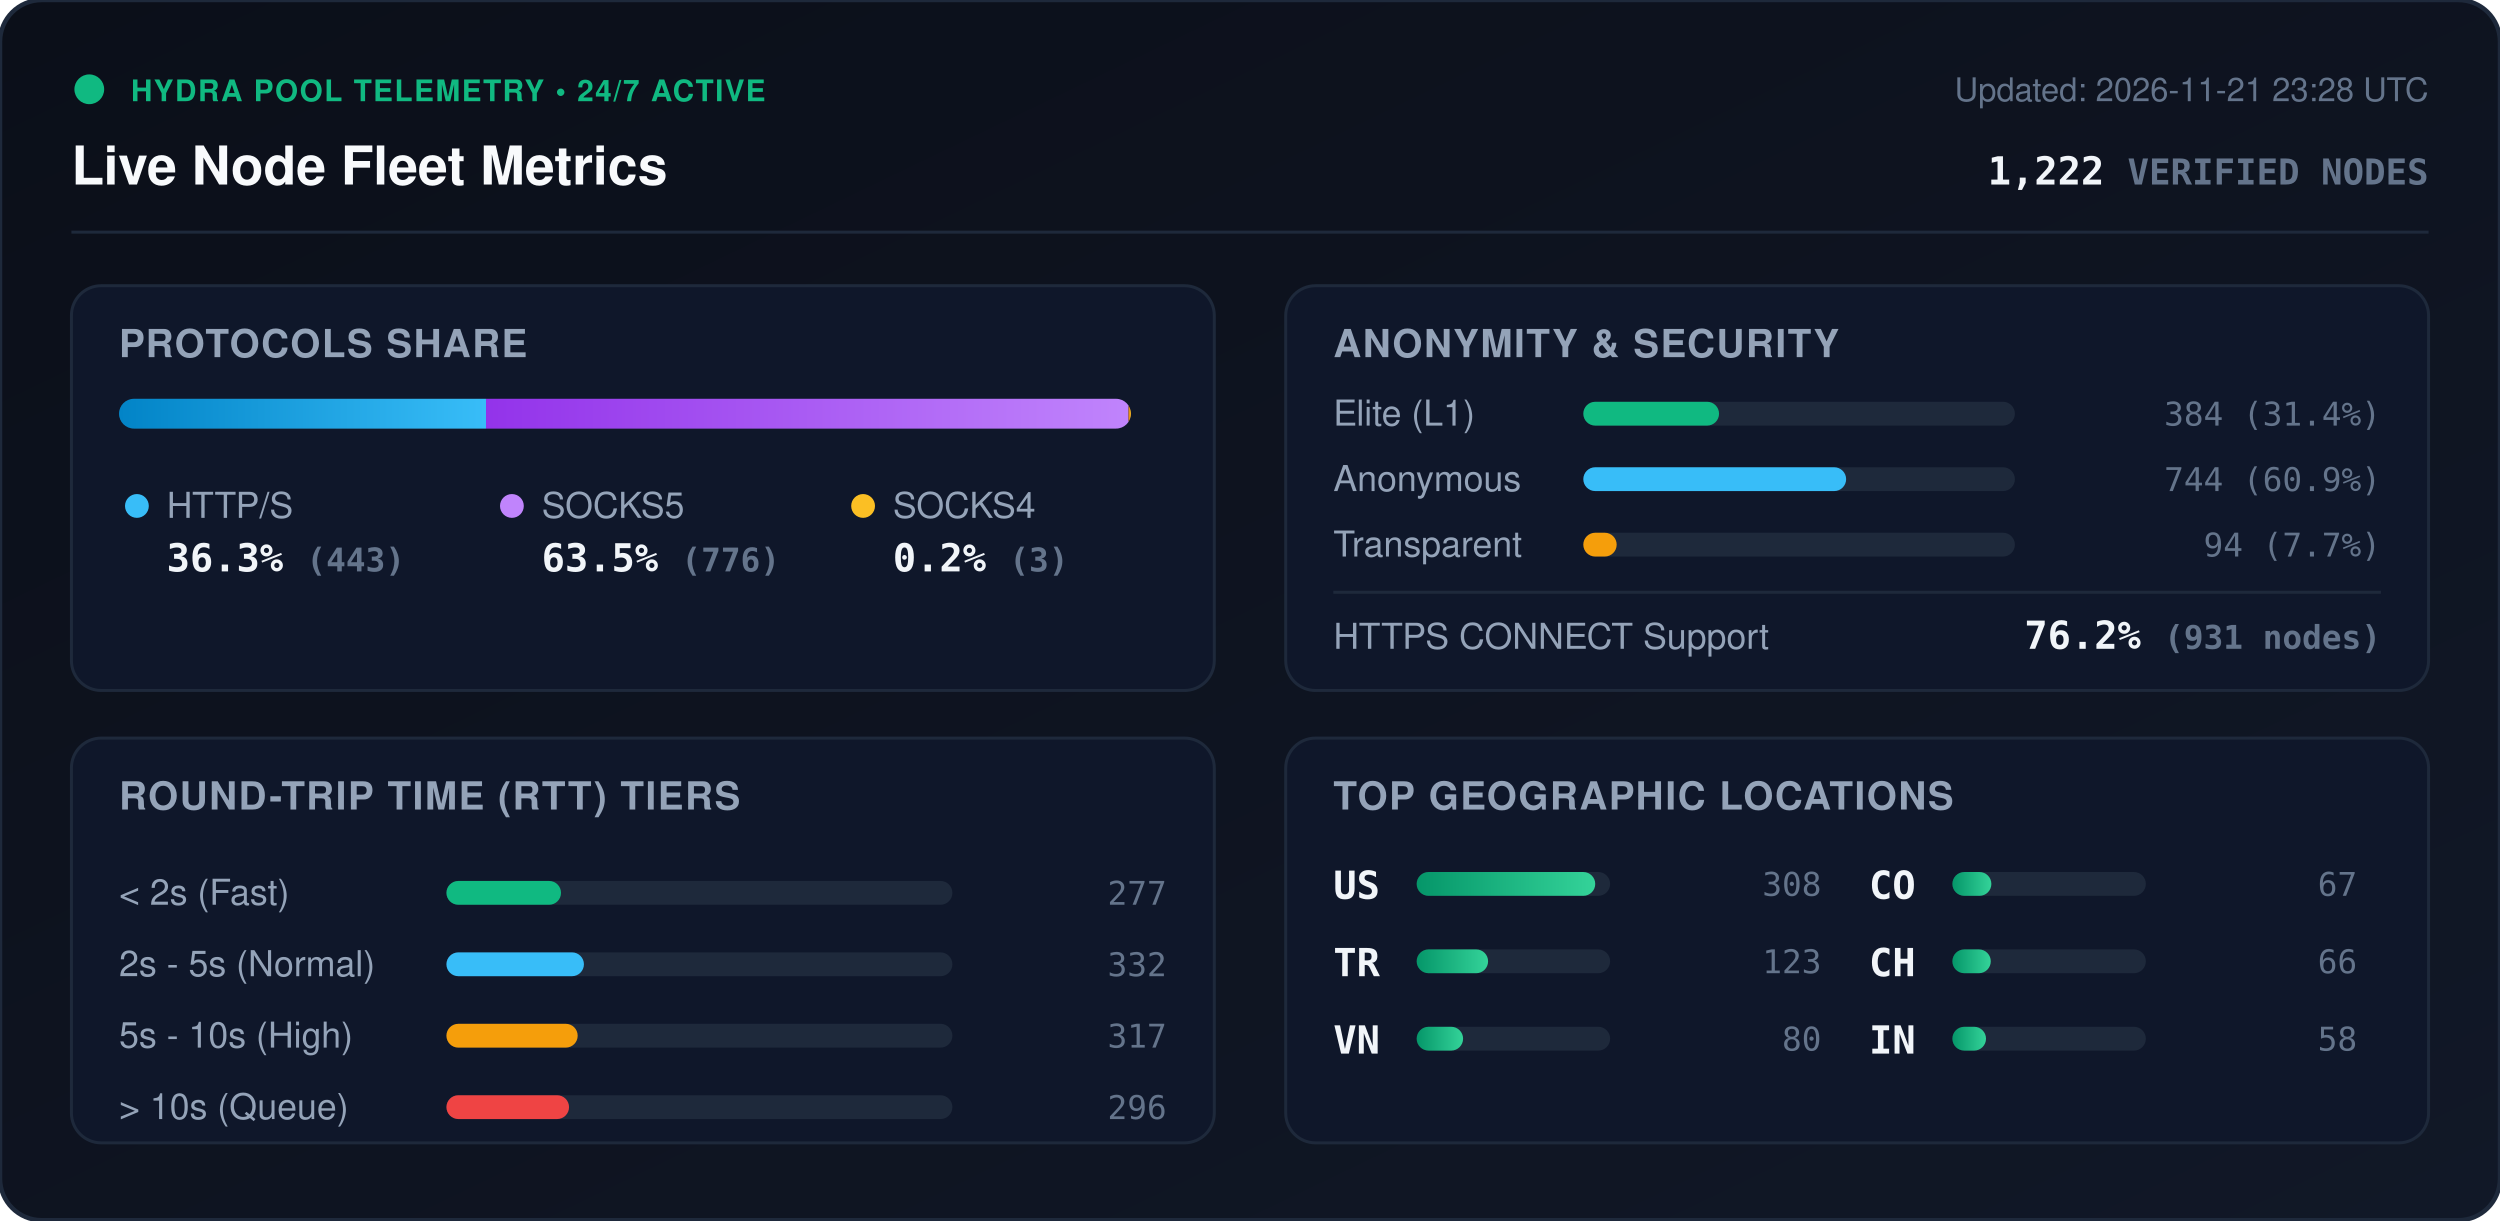
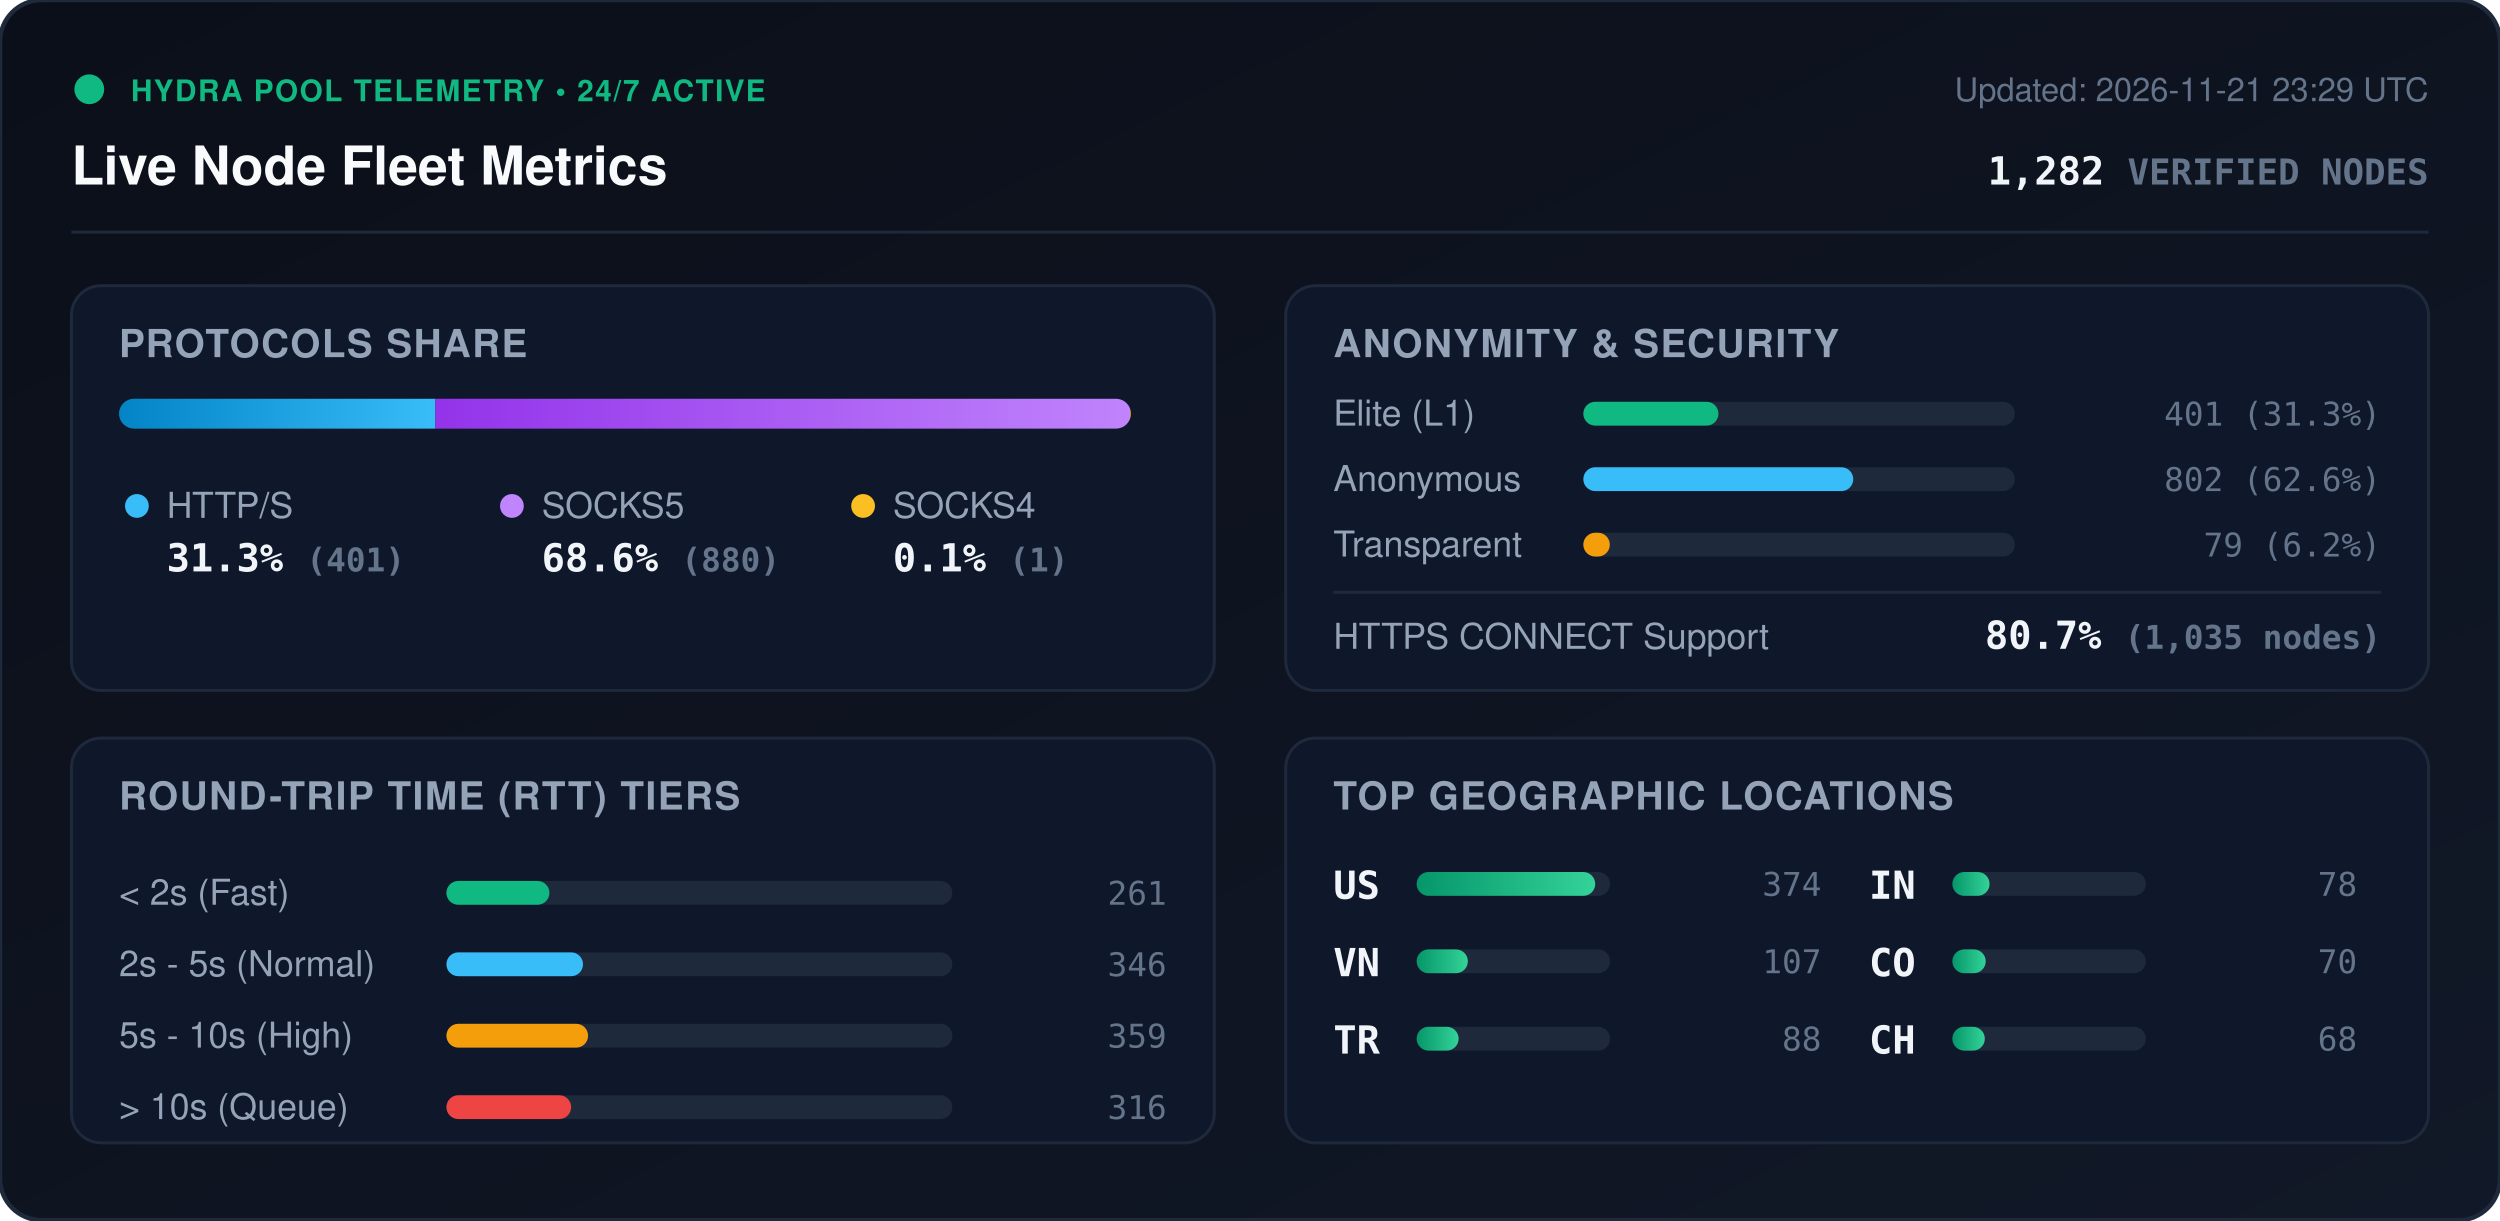
<svg xmlns="http://www.w3.org/2000/svg" viewBox="0 0 840 410" width="840" height="410" style="max-width: 100%; height: auto;">
  <defs>
    <linearGradient id="bg" x1="0%" y1="0%" x2="100%" y2="100%">
      <stop offset="0%" stop-color="#0b0f19" />
      <stop offset="100%" stop-color="#111827" />
    </linearGradient>
    <linearGradient id="bar-http" x1="0%" y1="0%" x2="100%" y2="0%">
      <stop offset="0%" stop-color="#0284c7" />
      <stop offset="100%" stop-color="#38bdf8" />
    </linearGradient>
    <linearGradient id="bar-socks5" x1="0%" y1="0%" x2="100%" y2="0%">
      <stop offset="0%" stop-color="#9333ea" />
      <stop offset="100%" stop-color="#c084fc" />
    </linearGradient>
    <linearGradient id="bar-socks4" x1="0%" y1="0%" x2="100%" y2="0%">
      <stop offset="0%" stop-color="#d97706" />
      <stop offset="100%" stop-color="#fbbf24" />
    </linearGradient>
    <linearGradient id="bar-green" x1="0%" y1="0%" x2="100%" y2="0%">
      <stop offset="0%" stop-color="#059669" />
      <stop offset="100%" stop-color="#34d399" />
    </linearGradient>
    <clipPath id="prog-track-clip">
      <rect width="340.0" height="10" rx="5" />
    </clipPath>
    <style>
      .title { font: 700 18px -apple-system, BlinkMacSystemFont, 'Segoe UI', Helvetica, Arial, sans-serif; fill: #f8fafc; }
      .sub { font: 500 11px -apple-system, BlinkMacSystemFont, 'Segoe UI', Helvetica, Arial, sans-serif; fill: #64748b; }
      .section-hdr { font: 600 13px -apple-system, BlinkMacSystemFont, 'Segoe UI', Helvetica, Arial, sans-serif; fill: #94a3b8; letter-spacing: 0.5px; }
      .metric-val { font: 700 13px -apple-system, BlinkMacSystemFont, 'Segoe UI', Helvetica, Arial, sans-serif; fill: #f1f5f9; }
      .metric-lbl { font: 500 12px -apple-system, BlinkMacSystemFont, 'Segoe UI', Helvetica, Arial, sans-serif; fill: #94a3b8; }
      .badge-txt { font: 700 10px -apple-system, BlinkMacSystemFont, 'Segoe UI', Helvetica, Arial, sans-serif; fill: #10b981; letter-spacing: 0.5px; }
      .mono { font-family: ui-monospace, SFMono-Regular, Menlo, Monaco, Consolas, monospace; }
      .pulse { animation: beacon 2s infinite ease-in-out; }
      @keyframes beacon { 0%, 100% { opacity: 1; } 50% { opacity: 0.35; } }
    </style>
  </defs>
  <rect width="840" height="410" rx="14" fill="url(#bg)" stroke="#1e293b" stroke-width="1.5" />
  <g transform="translate(24, 24)">
    <circle cx="6" cy="6" r="5" fill="#10b981" class="pulse" />
    <text x="20" y="10" class="badge-txt">HYDRA POOL TELEMETRY • 24/7 ACTIVE</text>
    <text x="0" y="38" class="title">Live Node Fleet Metrics</text>
-     <text x="792" y="10" text-anchor="end" class="sub">Updated: 2026-11-21 23:28 UTC</text>
-     <text x="792" y="38" text-anchor="end" class="metric-val mono" fill="#38bdf8">1,222 <tspan font-size="12" fill="#64748b">VERIFIED NODES</tspan>
+     <text x="792" y="10" text-anchor="end" class="sub">Updated: 2026-11-21 23:29 UTC</text>
+     <text x="792" y="38" text-anchor="end" class="metric-val mono" fill="#38bdf8">1,282 <tspan font-size="12" fill="#64748b">VERIFIED NODES</tspan>
    </text>
  </g>
  <line x1="24" y1="78" x2="816" y2="78" stroke="#1e293b" stroke-width="1" />
  <g transform="translate(24, 96)">
    <rect width="384" height="136" rx="10" fill="#0f172a" stroke="#1e293b" />
    <text x="16" y="24" class="section-hdr">PROTOCOLS SHARE</text>
    <g transform="translate(16, 38)">
      <rect width="340.0" height="10" rx="5" fill="#1e293b" />
      <g clip-path="url(#prog-track-clip)">
-         <rect x="0" width="123.3" height="10" fill="url(#bar-http)" />
-         <rect x="123.3" width="215.9" height="10" fill="url(#bar-socks5)" />
-         <rect x="339.2" width="0.8" height="10" fill="url(#bar-socks4)" />
+         <rect x="0" width="106.3" height="10" fill="url(#bar-http)" />
+         <rect x="106.3" width="233.4" height="10" fill="url(#bar-socks5)" />
+         <rect x="339.7" width="0.3" height="10" fill="url(#bar-socks4)" />
      </g>
    </g>
    <g transform="translate(16, 68)">
      <circle cx="6" cy="6" r="4" fill="#38bdf8" />
      <text x="16" y="10" class="metric-lbl">HTTP/S</text>
-       <text x="16" y="28" class="metric-val mono">36.3% <tspan font-size="11" fill="#64748b">(443)</tspan>
+       <text x="16" y="28" class="metric-val mono">31.3% <tspan font-size="11" fill="#64748b">(401)</tspan>
      </text>
      <circle cx="132" cy="6" r="4" fill="#c084fc" />
      <text x="142" y="10" class="metric-lbl">SOCKS5</text>
-       <text x="142" y="28" class="metric-val mono">63.5% <tspan font-size="11" fill="#64748b">(776)</tspan>
+       <text x="142" y="28" class="metric-val mono">68.6% <tspan font-size="11" fill="#64748b">(880)</tspan>
      </text>
      <circle cx="250" cy="6" r="4" fill="#fbbf24" />
      <text x="260" y="10" class="metric-lbl">SOCKS4</text>
-       <text x="260" y="28" class="metric-val mono">0.2% <tspan font-size="11" fill="#64748b">(3)</tspan>
+       <text x="260" y="28" class="metric-val mono">0.1% <tspan font-size="11" fill="#64748b">(1)</tspan>
      </text>
    </g>
  </g>
  <g transform="translate(432, 96)">
    <rect width="384" height="136" rx="10" fill="#0f172a" stroke="#1e293b" />
    <text x="16" y="24" class="section-hdr">ANONYMITY &amp; SECURITY</text>
    <text x="16" y="47" class="metric-lbl">Elite (L1)</text>
    <rect x="100" y="39" width="145.0" height="8" rx="4" fill="#1e293b" />
-     <rect x="100" y="39" width="45.6" height="8" rx="4" fill="#10b981" />
-     <text x="368" y="47" text-anchor="end" class="mono sub" fill="#e2e8f0">384 (31.4%)</text>
+     <rect x="100" y="39" width="45.4" height="8" rx="4" fill="#10b981" />
+     <text x="368" y="47" text-anchor="end" class="mono sub" fill="#e2e8f0">401 (31.3%)</text>
    <text x="16" y="69" class="metric-lbl">Anonymous</text>
    <rect x="100" y="61" width="145.0" height="8" rx="4" fill="#1e293b" />
-     <rect x="100" y="61" width="88.3" height="8" rx="4" fill="#38bdf8" />
-     <text x="368" y="69" text-anchor="end" class="mono sub" fill="#e2e8f0">744 (60.9%)</text>
+     <rect x="100" y="61" width="90.7" height="8" rx="4" fill="#38bdf8" />
+     <text x="368" y="69" text-anchor="end" class="mono sub" fill="#e2e8f0">802 (62.6%)</text>
    <text x="16" y="91" class="metric-lbl">Transparent</text>
    <rect x="100" y="83" width="145.0" height="8" rx="4" fill="#1e293b" />
-     <rect x="100" y="83" width="11.2" height="8" rx="4" fill="#f59e0b" />
-     <text x="368" y="91" text-anchor="end" class="mono sub" fill="#e2e8f0">94 (7.7%)</text>
+     <rect x="100" y="83" width="8.9" height="8" rx="4" fill="#f59e0b" />
+     <text x="368" y="91" text-anchor="end" class="mono sub" fill="#e2e8f0">79 (6.2%)</text>
    <line x1="16" y1="103" x2="368" y2="103" stroke="#1e293b" stroke-width="1" />
    <text x="16" y="122" class="metric-lbl">HTTPS CONNECT Support</text>
-     <text x="368" y="122" text-anchor="end" class="metric-val mono" fill="#34d399">76.2% <tspan font-size="11" fill="#64748b">(931 nodes)</tspan>
+     <text x="368" y="122" text-anchor="end" class="metric-val mono" fill="#34d399">80.7% <tspan font-size="11" fill="#64748b">(1,035 nodes)</tspan>
    </text>
  </g>
  <g transform="translate(24, 248)">
    <rect width="384" height="136" rx="10" fill="#0f172a" stroke="#1e293b" />
    <text x="16" y="24" class="section-hdr">ROUND-TRIP TIME (RTT) TIERS</text>
    <g transform="translate(16, 42)">
      <text x="0" y="14" class="metric-lbl">&lt; 2s (Fast)</text>
      <rect x="110" y="6" width="170" height="8" rx="4" fill="#1e293b" />
-       <rect x="110" y="6" width="38.5" height="8" rx="4" fill="#10b981" />
-       <text x="352" y="14" text-anchor="end" class="mono sub">277</text>
+       <rect x="110" y="6" width="34.6" height="8" rx="4" fill="#10b981" />
+       <text x="352" y="14" text-anchor="end" class="mono sub">261</text>
      <text x="0" y="38" class="metric-lbl">2s - 5s (Normal)</text>
      <rect x="110" y="30" width="170" height="8" rx="4" fill="#1e293b" />
-       <rect x="110" y="30" width="46.2" height="8" rx="4" fill="#38bdf8" />
-       <text x="352" y="38" text-anchor="end" class="mono sub">332</text>
+       <rect x="110" y="30" width="45.9" height="8" rx="4" fill="#38bdf8" />
+       <text x="352" y="38" text-anchor="end" class="mono sub">346</text>
      <text x="0" y="62" class="metric-lbl">5s - 10s (High)</text>
      <rect x="110" y="54" width="170" height="8" rx="4" fill="#1e293b" />
-       <rect x="110" y="54" width="44.1" height="8" rx="4" fill="#f59e0b" />
-       <text x="352" y="62" text-anchor="end" class="mono sub">317</text>
+       <rect x="110" y="54" width="47.6" height="8" rx="4" fill="#f59e0b" />
+       <text x="352" y="62" text-anchor="end" class="mono sub">359</text>
      <text x="0" y="86" class="metric-lbl">&gt; 10s (Queue)</text>
      <rect x="110" y="78" width="170" height="8" rx="4" fill="#1e293b" />
-       <rect x="110" y="78" width="41.2" height="8" rx="4" fill="#ef4444" />
-       <text x="352" y="86" text-anchor="end" class="mono sub">296</text>
+       <rect x="110" y="78" width="41.9" height="8" rx="4" fill="#ef4444" />
+       <text x="352" y="86" text-anchor="end" class="mono sub">316</text>
    </g>
  </g>
  <g transform="translate(432, 248)">
    <rect width="384" height="136" rx="10" fill="#0f172a" stroke="#1e293b" />
    <text x="16" y="24" class="section-hdr">TOP GEOGRAPHIC LOCATIONS</text>
    <g transform="translate(16, 42)">
      <g transform="translate(0, 0)">
        <text x="0" y="12" class="mono metric-val" font-size="12">US</text>
        <rect x="28" y="3" width="65" height="8" rx="4" fill="#1e293b" />
        <rect x="28" y="3" width="60.0" height="8" rx="4" fill="url(#bar-green)" />
-         <text x="164" y="11" text-anchor="end" class="mono sub">308</text>
+         <text x="164" y="11" text-anchor="end" class="mono sub">374</text>
      </g>
      <g transform="translate(0, 26)">
+         <text x="0" y="12" class="mono metric-val" font-size="12">VN</text>
+         <rect x="28" y="3" width="65" height="8" rx="4" fill="#1e293b" />
+         <rect x="28" y="3" width="17.2" height="8" rx="4" fill="url(#bar-green)" />
+         <text x="164" y="11" text-anchor="end" class="mono sub">107</text>
+       </g>
+       <g transform="translate(0, 52)">
        <text x="0" y="12" class="mono metric-val" font-size="12">TR</text>
        <rect x="28" y="3" width="65" height="8" rx="4" fill="#1e293b" />
-         <rect x="28" y="3" width="24.0" height="8" rx="4" fill="url(#bar-green)" />
-         <text x="164" y="11" text-anchor="end" class="mono sub">123</text>
-       </g>
-       <g transform="translate(0, 52)">
-         <text x="0" y="12" class="mono metric-val" font-size="12">VN</text>
-         <rect x="28" y="3" width="65" height="8" rx="4" fill="#1e293b" />
-         <rect x="28" y="3" width="15.6" height="8" rx="4" fill="url(#bar-green)" />
-         <text x="164" y="11" text-anchor="end" class="mono sub">80</text>
+         <rect x="28" y="3" width="14.1" height="8" rx="4" fill="url(#bar-green)" />
+         <text x="164" y="11" text-anchor="end" class="mono sub">88</text>
      </g>
      <g transform="translate(180, 0)">
+         <text x="0" y="12" class="mono metric-val" font-size="12">IN</text>
+         <rect x="28" y="3" width="65" height="8" rx="4" fill="#1e293b" />
+         <rect x="28" y="3" width="12.5" height="8" rx="4" fill="url(#bar-green)" />
+         <text x="164" y="11" text-anchor="end" class="mono sub">78</text>
+       </g>
+       <g transform="translate(180, 26)">
        <text x="0" y="12" class="mono metric-val" font-size="12">CO</text>
        <rect x="28" y="3" width="65" height="8" rx="4" fill="#1e293b" />
-         <rect x="28" y="3" width="13.1" height="8" rx="4" fill="url(#bar-green)" />
-         <text x="164" y="11" text-anchor="end" class="mono sub">67</text>
+         <rect x="28" y="3" width="11.2" height="8" rx="4" fill="url(#bar-green)" />
+         <text x="164" y="11" text-anchor="end" class="mono sub">70</text>
      </g>
-       <g transform="translate(180, 26)">
+       <g transform="translate(180, 52)">
        <text x="0" y="12" class="mono metric-val" font-size="12">CH</text>
        <rect x="28" y="3" width="65" height="8" rx="4" fill="#1e293b" />
-         <rect x="28" y="3" width="12.9" height="8" rx="4" fill="url(#bar-green)" />
-         <text x="164" y="11" text-anchor="end" class="mono sub">66</text>
-       </g>
-       <g transform="translate(180, 52)">
-         <text x="0" y="12" class="mono metric-val" font-size="12">IN</text>
-         <rect x="28" y="3" width="65" height="8" rx="4" fill="#1e293b" />
-         <rect x="28" y="3" width="11.3" height="8" rx="4" fill="url(#bar-green)" />
-         <text x="164" y="11" text-anchor="end" class="mono sub">58</text>
+         <rect x="28" y="3" width="10.9" height="8" rx="4" fill="url(#bar-green)" />
+         <text x="164" y="11" text-anchor="end" class="mono sub">68</text>
      </g>
    </g>
  </g>
</svg>
